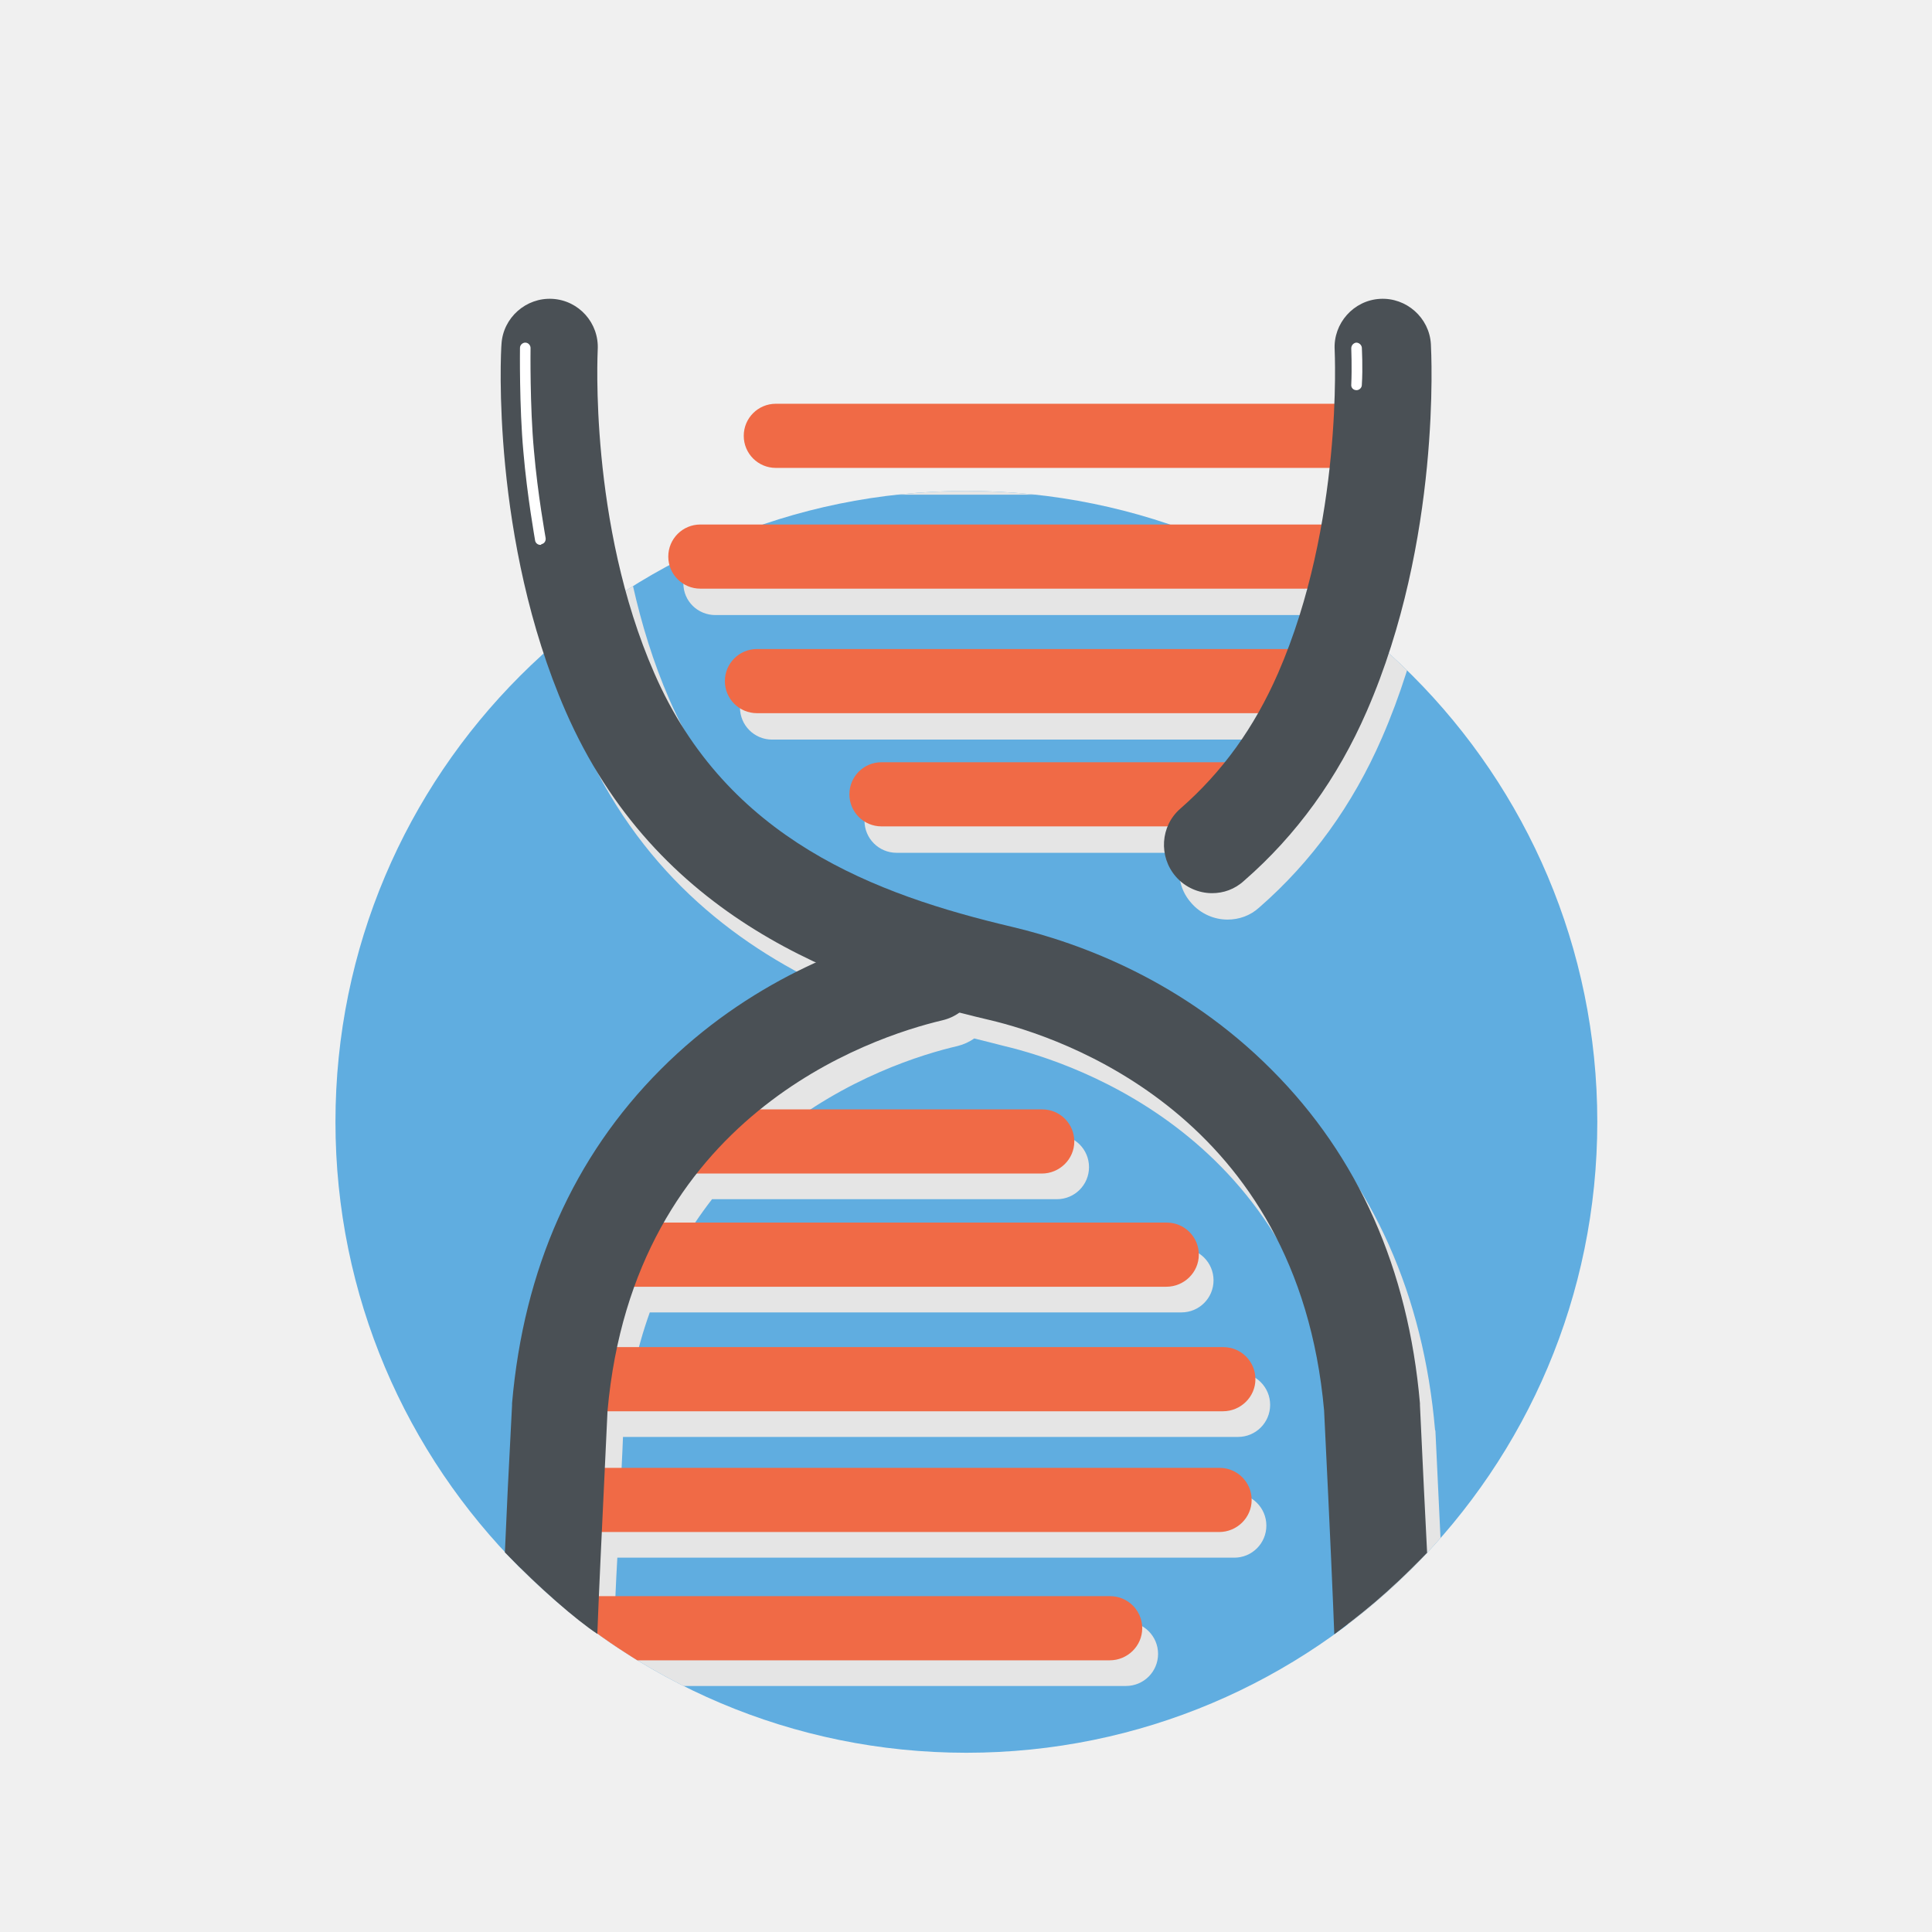
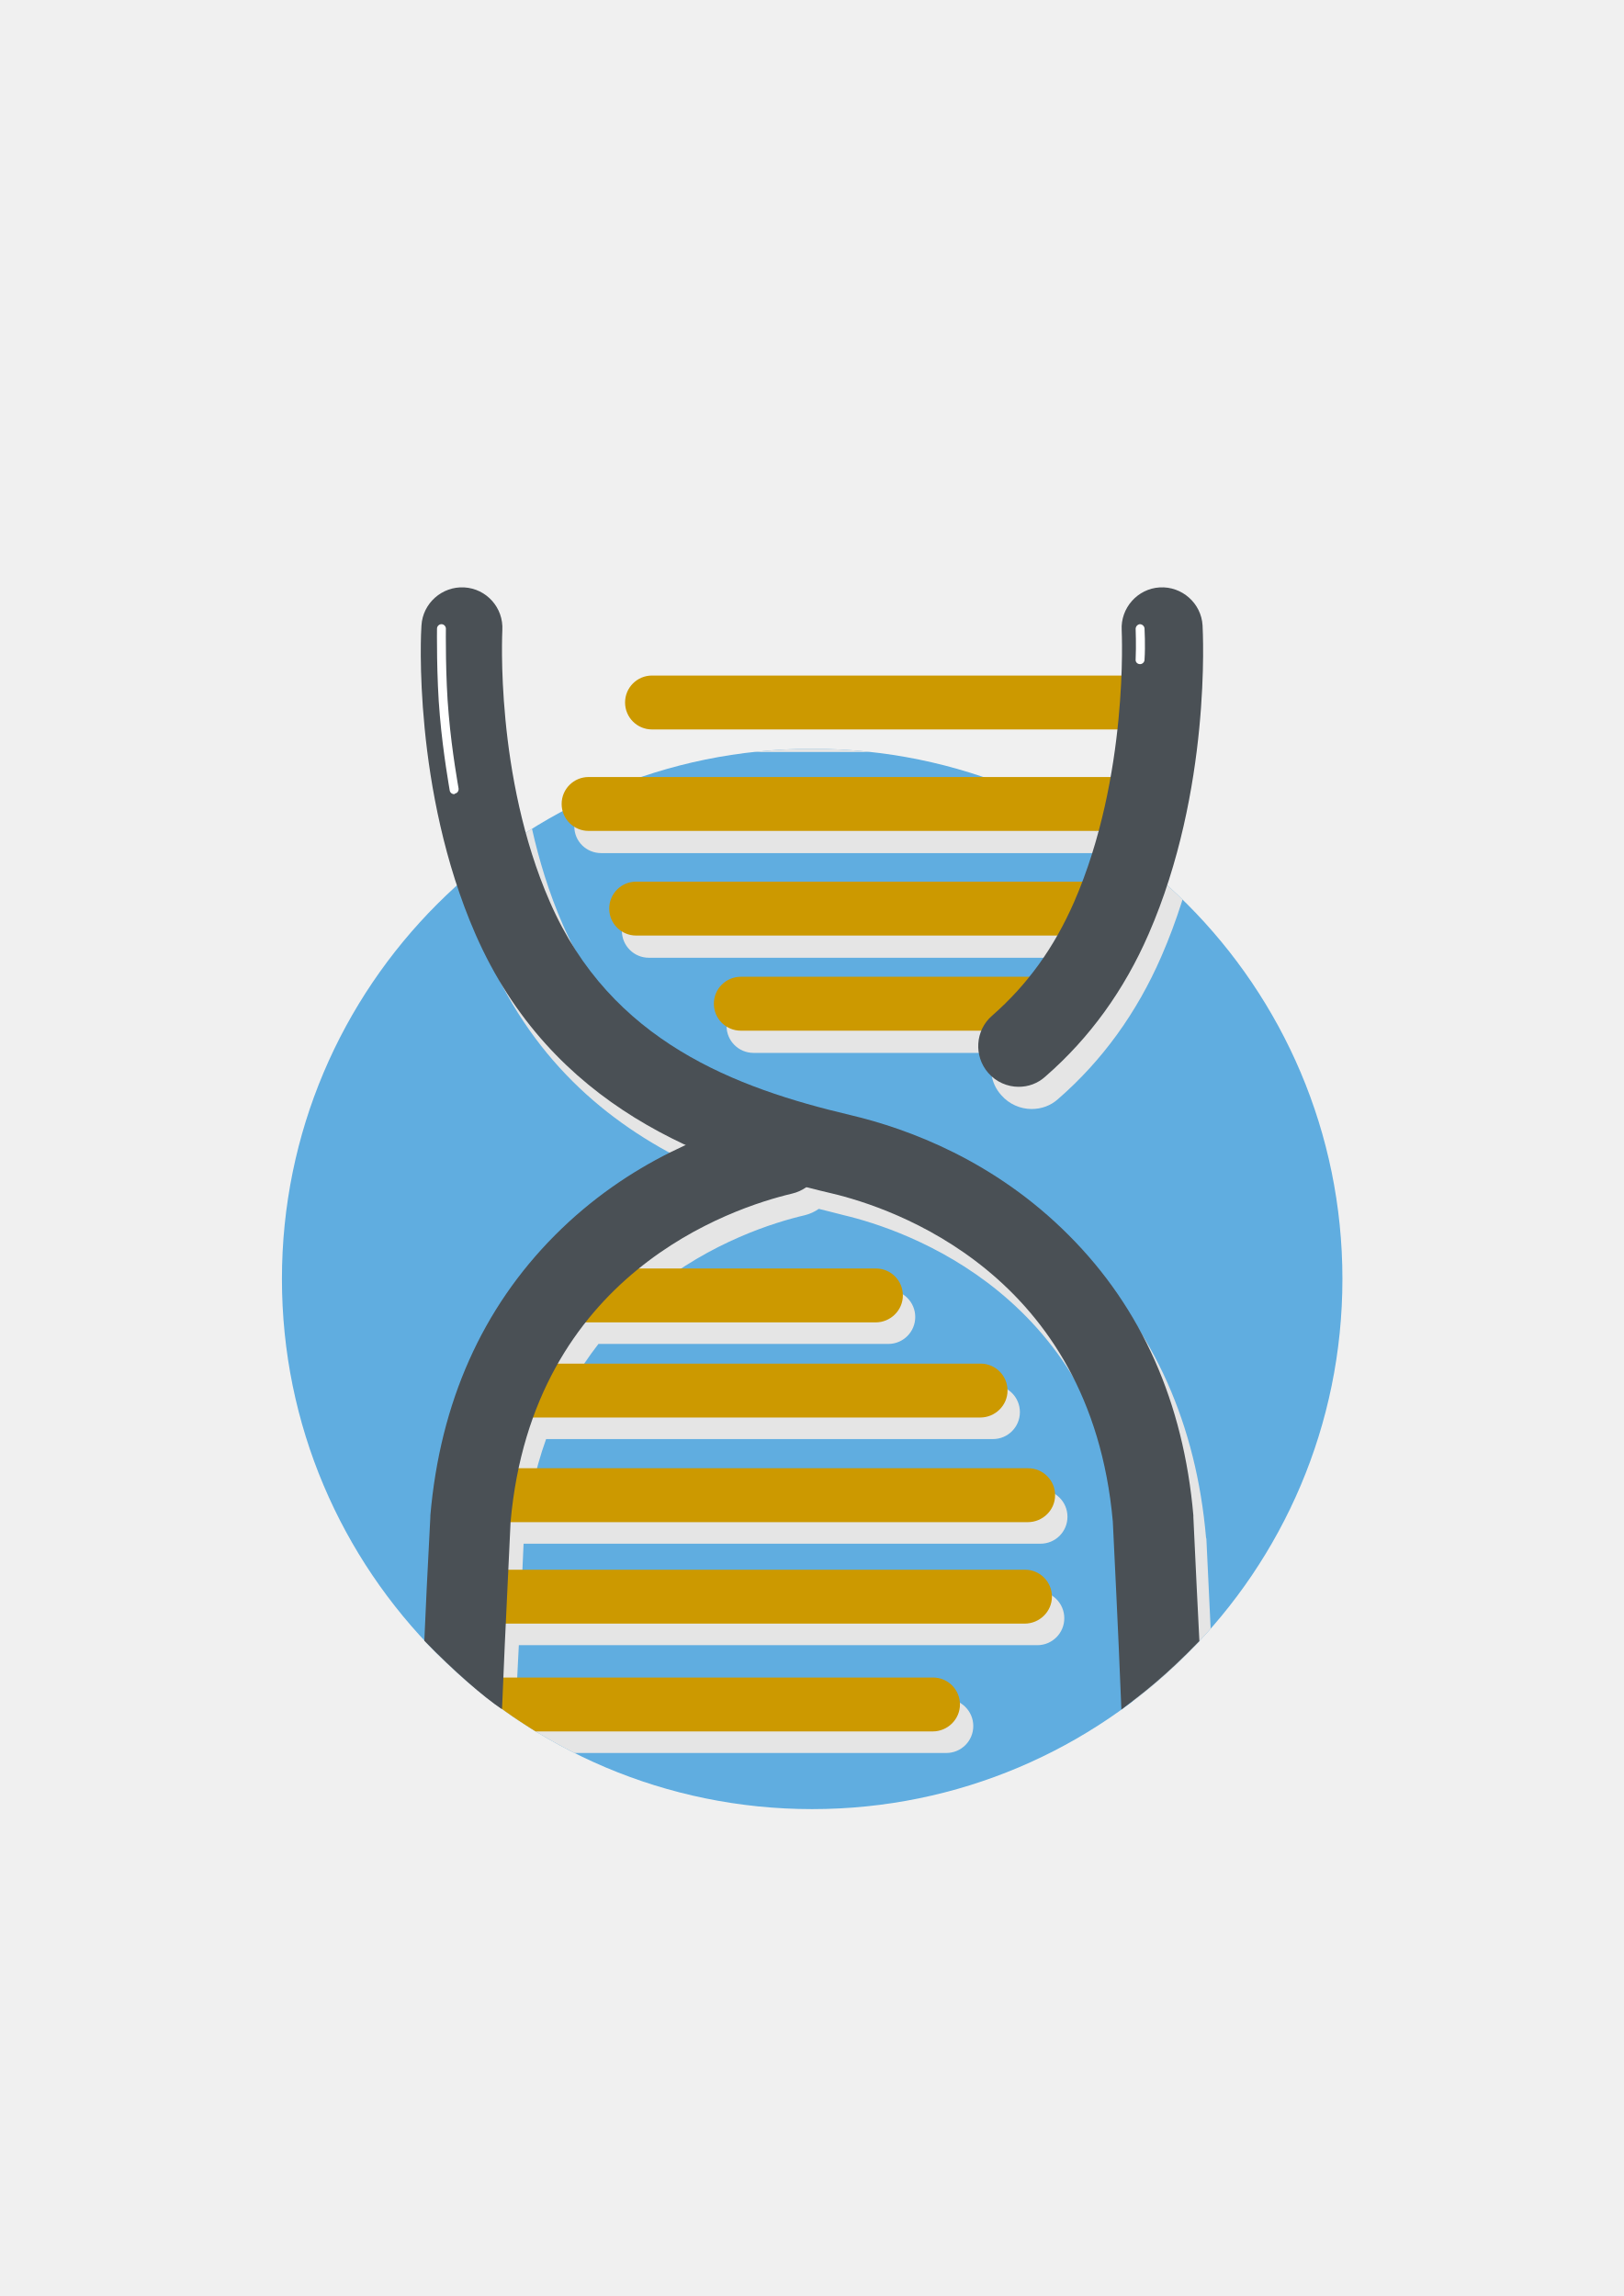
- <svg xmlns="http://www.w3.org/2000/svg" xmlns:xlink="http://www.w3.org/1999/xlink" enable-background="new 0 0 512 512" id="Layer_2" version="1.1" viewBox="0 0 512 512" xml:space="preserve">
+ <svg xmlns="http://www.w3.org/2000/svg" xmlns:xlink="http://www.w3.org/1999/xlink" version="1.1" id="Layer_2" x="0px" y="0px" width="595.28px" height="841.89px" viewBox="0 0 595.28 841.89" enable-background="new 0 0 595.28 841.89" xml:space="preserve">
  <g>
-     <circle cx="256.1" cy="297.3" fill="#60ADE0" r="167.2" />
+     <circle fill="#60ADE0" cx="297.756" cy="468.963" r="194.396" />
    <g>
-       <defs>
-         <circle cx="256.1" cy="297.3" id="SVGID_1_" r="167.2" />
-       </defs>
-       <clipPath id="SVGID_2_">
-         <use overflow="visible" xlink:href="#SVGID_1_" />
-       </clipPath>
-       <g clip-path="url(#SVGID_2_)">
-         <path d="M380.3,378.9c-3.1-35.7-16.4-65.4-39.3-88.4c-23.3-23.4-50.4-33.5-68.9-37.9     c-36.1-8.5-75.5-23.1-94.7-67.2c-17.3-39.7-15-85.2-15-85.7c0.4-7-5-13.1-12-13.5c-7-0.4-13.1,5-13.5,12     c-0.1,2.1-2.8,51.9,17,97.3c15,34.5,39.9,54.3,66.2,66.5c-13.4,6.1-27.8,15.1-41,28.3c-23,23-36.2,52.8-39.3,88.4l0,0.5     c-2.9,59.6-3,67-3,67.6c0,7,5.7,12.8,12.8,12.8s12.8-5.7,12.8-12.7c0,0,0,0,0-0.1h136c4.7,0,8.5-3.8,8.5-8.5s-3.8-8.5-8.5-8.5     H162.8c0.2-4.4,0.4-10,0.8-17h163.5c4.7,0,8.5-3.8,8.5-8.5s-3.8-8.5-8.5-8.5H164.4c0.2-4.6,0.5-9.6,0.7-15h163     c4.7,0,8.5-3.8,8.5-8.5s-3.8-8.5-8.5-8.5H167.7c1.2-5.7,2.7-11,4.5-16h140.9c4.7,0,8.5-3.8,8.5-8.5s-3.8-8.5-8.5-8.5H180     c2.7-4.7,5.6-9,8.7-13h91.4c4.7,0,8.5-3.8,8.5-8.5s-3.8-8.5-8.5-8.5h-74.6c18.7-15.2,38.8-21.4,48.3-23.6c1.6-0.4,3.1-1.1,4.4-2     c2.7,0.7,5.3,1.3,7.9,2c19,4.5,81.7,25.2,88.7,103.5c2.9,58.2,3,65.9,3,66.1c0,7,5.7,12.8,12.8,12.8s12.8-5.7,12.8-12.8     c0-0.6-0.1-8-3-67.6L380.3,378.9z" fill="#E5E5E5" />
-         <path d="M189.6,163h160.9c-1.4,5.3-3.1,10.7-5.1,16H204.6c-4.7,0-8.5,3.8-8.5,8.5s3.8,8.5,8.5,8.5h132.9     c-2.6,4.6-5.6,9-8.8,13h-91.1c-4.7,0-8.5,3.8-8.5,8.5s3.8,8.5,8.5,8.5h75.9c-1.8,4.4-1.2,9.5,2.2,13.3c2.5,2.9,6.1,4.4,9.6,4.4     c3,0,6-1,8.4-3.2c13.9-12.1,24.8-27.2,32.5-44.9c19.8-45.4,17.2-95.2,17-97.3c-0.4-7-6.4-12.4-13.5-12c-7,0.4-12.4,6.4-12,13.5     c0,0.2,0.3,5.6,0,14.3H209.6c-4.7,0-8.5,3.8-8.5,8.5s3.8,8.5,8.5,8.5h146.8c-0.5,4.7-1.2,9.7-2.1,15H189.6     c-4.7,0-8.5,3.8-8.5,8.5S184.9,163,189.6,163z" fill="#E5E5E5" />
+       <g>
+         <defs>
+           <circle id="SVGID_1_" cx="297.756" cy="468.963" r="194.396" />
+         </defs>
+         <clipPath id="SVGID_2_">
+           <use xlink:href="#SVGID_1_" overflow="visible" />
+         </clipPath>
+         <g clip-path="url(#SVGID_2_)">
+           <path fill="#E5E5E5" d="M442.158,563.835c-3.604-41.507-19.068-76.038-45.692-102.779      c-27.09-27.206-58.598-38.949-80.107-44.065c-41.972-9.883-87.781-26.857-110.104-78.13      c-20.114-46.157-17.44-99.058-17.44-99.64c0.465-8.139-5.813-15.231-13.952-15.696c-8.139-0.465-15.231,5.813-15.696,13.952      c-0.116,2.442-3.255,60.342,19.765,113.126c17.44,40.112,46.39,63.132,76.968,77.317c-15.58,7.092-32.322,17.556-47.669,32.903      c-26.741,26.741-42.088,61.388-45.692,102.779v0.581c-3.372,69.294-3.488,77.898-3.488,78.596      c0,8.139,6.627,14.882,14.882,14.882s14.882-6.627,14.882-14.766c0,0,0,0,0-0.116h158.121c5.465,0,9.883-4.418,9.883-9.883      c0-5.465-4.418-9.883-9.883-9.883H189.28c0.233-5.116,0.465-11.627,0.93-19.765h190.094c5.465,0,9.883-4.418,9.883-9.883      s-4.418-9.883-9.883-9.883H191.141c0.233-5.348,0.581-11.161,0.814-17.44h189.513c5.465,0,9.883-4.418,9.883-9.883      c0-5.464-4.418-9.883-9.883-9.883h-186.49c1.395-6.627,3.139-12.789,5.232-18.602h163.818c5.465,0,9.883-4.418,9.883-9.883      c0-5.465-4.418-9.883-9.883-9.883h-154.75c3.139-5.465,6.511-10.464,10.115-15.115H325.66c5.465,0,9.883-4.418,9.883-9.883      c0-5.465-4.418-9.883-9.883-9.883h-86.734c21.742-17.672,45.111-24.881,56.156-27.439c1.86-0.465,3.604-1.279,5.116-2.325      c3.139,0.814,6.162,1.511,9.185,2.325c22.09,5.232,94.989,29.299,103.128,120.335c3.372,67.667,3.488,76.619,3.488,76.852      c0,8.139,6.627,14.882,14.882,14.882s14.882-6.627,14.882-14.882c0-0.698-0.116-9.301-3.488-78.596L442.158,563.835z" />
+           <path fill="#E5E5E5" d="M220.44,312.818h187.071c-1.628,6.162-3.604,12.44-5.93,18.603H237.879      c-5.464,0-9.883,4.418-9.883,9.883s4.418,9.883,9.883,9.883h154.517c-3.023,5.348-6.511,10.464-10.231,15.115H276.247      c-5.464,0-9.883,4.418-9.883,9.883s4.418,9.883,9.883,9.883h88.246c-2.093,5.116-1.395,11.045,2.558,15.463      c2.907,3.372,7.092,5.116,11.162,5.116c3.488,0,6.976-1.163,9.766-3.72c16.161-14.068,28.834-31.624,37.786-52.203      c23.021-52.785,19.998-110.685,19.765-113.126c-0.465-8.139-7.441-14.417-15.696-13.952      c-8.139,0.465-14.417,7.441-13.952,15.696c0,0.233,0.349,6.511,0,16.626H243.693c-5.464,0-9.883,4.418-9.883,9.883      c0,5.465,4.418,9.883,9.883,9.883h170.678c-0.581,5.464-1.395,11.278-2.442,17.44H220.44c-5.464,0-9.883,4.418-9.883,9.883      S214.975,312.818,220.44,312.818z" />
+         </g>
      </g>
    </g>
    <g>
-       <path d="M353.6,433.1c-0.3-8-1-24.7-2.7-59.3c-7-78.3-69.6-99-88.7-103.5c-39.7-9.3-88.4-27.1-112.3-81.8    c-19.8-45.4-17.2-95.2-17-97.3c0.4-7,6.5-12.4,13.5-12c7,0.4,12.4,6.4,12,13.5l0,0c0,0.5-2.4,46,15,85.7    c19.2,44.1,58.7,58.7,94.7,67.2c18.6,4.4,45.6,14.5,68.9,37.9c23,23,36.2,52.8,39.3,88.4l0,0.5c0.8,16.9,1.4,29.6,1.9,39.1    C367.3,422.8,360,428.3,353.6,433.1z" fill="#4A5055" />
-       <path d="M334.1,219H233.6c-4.7,0-8.5-3.8-8.5-8.5s3.8-8.5,8.5-8.5h100.6c4.7,0,8.5,3.8,8.5,8.5    S338.8,219,334.1,219z" fill="#F06A46" />
-       <path d="M343.1,189H200.6c-4.7,0-8.5-3.8-8.5-8.5s3.8-8.5,8.5-8.5h142.6c4.7,0,8.5,3.8,8.5,8.5    S347.8,189,343.1,189z" fill="#F06A46" />
-       <path d="M361.1,156H185.6c-4.7,0-8.5-3.8-8.5-8.5s3.8-8.5,8.5-8.5h175.6c4.7,0,8.5,3.8,8.5,8.5    S365.8,156,361.1,156z" fill="#F06A46" />
-       <path d="M361.1,124H205.6c-4.7,0-8.5-3.8-8.5-8.5s3.8-8.5,8.5-8.5h155.6c4.7,0,8.5,3.8,8.5,8.5    S365.8,124,361.1,124z" fill="#F06A46" />
-       <path d="M276.1,311H175.6c-4.7,0-8.5-3.8-8.5-8.5s3.8-8.5,8.5-8.5h100.6c4.7,0,8.5,3.8,8.5,8.5    S280.8,311,276.1,311z" fill="#F06A46" />
-       <path d="M309.1,341H166.6c-4.7,0-8.5-3.8-8.5-8.5s3.8-8.5,8.5-8.5h142.6c4.7,0,8.5,3.8,8.5,8.5    S313.8,341,309.1,341z" fill="#F06A46" />
-       <path d="M294.1,440H168.9c0,0-9-5.5-13.8-9.6c-5.1-4.4-6-7.4-3.5-7.4h142.6c4.7,0,8.5,3.8,8.5,8.5    S298.8,440,294.1,440z" fill="#F06A46" />
-       <path d="M324.1,374H148.6c-4.7,0-8.5-3.8-8.5-8.5s3.8-8.5,8.5-8.5h175.6c4.7,0,8.5,3.8,8.5,8.5    S328.8,374,324.1,374z" fill="#F06A46" />
-       <path d="M323.1,406H148.6c-4.7,0-8.5-3.8-8.5-8.5s3.8-8.5,8.5-8.5h174.6c4.7,0,8.5,3.8,8.5,8.5    S327.8,406,323.1,406z" fill="#F06A46" />
-       <path d="M133.8,411.4c0.4-9.5,1-22.2,1.9-39l0-0.5c3.1-35.7,16.4-65.4,39.3-88.4c23.3-23.4,50.4-33.5,68.9-37.9    c6.9-1.6,13.7,2.6,15.3,9.5c1.6,6.9-2.6,13.7-9.5,15.3c-19,4.5-81.7,25.2-88.7,103.5c-1.6,33.4-2.4,50.8-2.7,59.1    C152.7,429.3,143.1,421,133.8,411.4z" fill="#4A5055" />
-       <path d="M321.2,236.7c-3.5,0-7.1-1.5-9.6-4.4c-4.6-5.3-4.1-13.4,1.2-18c11.2-9.8,19.6-21.5,25.9-35.9    c17.3-39.7,15-85.2,15-85.7c-0.4-7,5-13.1,12-13.5c7-0.4,13.1,5,13.5,12c0.1,2.1,2.8,51.9-17,97.3c-7.7,17.7-18.6,32.8-32.5,44.9    C327.2,235.7,324.2,236.7,321.2,236.7z" fill="#4A5055" />
+       <path fill="#4A5055" d="M411.115,626.851c-0.349-9.301-1.163-28.718-3.139-68.945c-8.139-91.036-80.921-115.103-103.128-120.335    c-46.157-10.813-102.779-31.508-130.566-95.105c-23.021-52.785-19.998-110.685-19.765-113.126    c0.465-8.139,7.557-14.417,15.696-13.952c8.139,0.465,14.417,7.441,13.952,15.696l0,0c0,0.581-2.79,53.482,17.44,99.64    c22.323,51.273,68.248,68.248,110.104,78.13c21.625,5.116,53.017,16.859,80.107,44.065    c26.741,26.741,42.088,61.388,45.692,102.779v0.581c0.93,19.649,1.628,34.415,2.209,45.46    C427.044,614.876,418.556,621.271,411.115,626.851z" />
+       <path fill="#CC9900" d="M388.443,377.927H271.597c-5.464,0-9.883-4.418-9.883-9.883c0-5.465,4.418-9.883,9.883-9.883H388.56    c5.465,0,9.883,4.418,9.883,9.883C398.442,373.509,393.908,377.927,388.443,377.927z" />
+       <path fill="#CC9900" d="M398.907,343.047H233.229c-5.464,0-9.883-4.418-9.883-9.883s4.418-9.883,9.883-9.883h165.795    c5.465,0,9.883,4.418,9.883,9.883S404.372,343.047,398.907,343.047z" />
+       <path fill="#CC9900" d="M419.835,304.679H215.789c-5.464,0-9.883-4.418-9.883-9.883c0-5.464,4.418-9.883,9.883-9.883h204.162    c5.465,0,9.883,4.418,9.883,9.883C429.834,300.261,425.3,304.679,419.835,304.679z" />
+       <path fill="#CC9900" d="M419.835,267.474H239.042c-5.464,0-9.883-4.418-9.883-9.883s4.418-9.883,9.883-9.883h180.909    c5.465,0,9.883,4.418,9.883,9.883S425.3,267.474,419.835,267.474z" />
+       <path fill="#CC9900" d="M321.009,484.891H204.162c-5.464,0-9.883-4.418-9.883-9.883c0-5.464,4.418-9.883,9.883-9.883h116.963    c5.465,0,9.883,4.418,9.883,9.883C331.008,480.473,326.474,484.891,321.009,484.891z" />
+       <path fill="#CC9900" d="M359.377,519.771H193.699c-5.464,0-9.883-4.418-9.883-9.883s4.418-9.883,9.883-9.883h165.795    c5.465,0,9.883,4.418,9.883,9.883S364.842,519.771,359.377,519.771z" />
+       <path fill="#CC9900" d="M341.937,634.874H196.373c0,0-10.464-6.395-16.045-11.161c-5.93-5.116-6.976-8.604-4.069-8.604h165.795    c5.465,0,9.883,4.418,9.883,9.883C351.936,630.456,347.402,634.874,341.937,634.874z" />
+       <path fill="#CC9900" d="M376.817,558.138H172.771c-5.464,0-9.883-4.418-9.883-9.883c0-5.464,4.418-9.883,9.883-9.883h204.162    c5.464,0,9.883,4.418,9.883,9.883C386.816,553.72,382.281,558.138,376.817,558.138z" />
+       <path fill="#CC9900" d="M375.654,595.343H172.771c-5.464,0-9.883-4.418-9.883-9.883s4.418-9.883,9.883-9.883h203    c5.465,0,9.883,4.418,9.883,9.883S381.119,595.343,375.654,595.343z" />
+       <path fill="#4A5055" d="M155.563,601.622c0.465-11.045,1.163-25.811,2.209-45.344v-0.581    c3.604-41.507,19.068-76.038,45.692-102.779c27.09-27.206,58.598-38.949,80.107-44.065c8.022-1.86,15.928,3.023,17.789,11.045    c1.86,8.022-3.023,15.928-11.045,17.789c-22.09,5.232-94.989,29.299-103.128,120.335c-1.86,38.833-2.79,59.063-3.139,68.713    C177.538,622.433,166.376,612.783,155.563,601.622z" />
+       <path fill="#4A5055" d="M373.445,398.506c-4.069,0-8.255-1.744-11.161-5.116c-5.348-6.162-4.767-15.58,1.395-20.928    c13.022-11.394,22.788-24.997,30.113-41.739c20.114-46.157,17.44-99.058,17.44-99.64c-0.465-8.139,5.813-15.231,13.952-15.696    c8.139-0.465,15.231,5.813,15.696,13.952c0.116,2.442,3.255,60.342-19.765,113.126c-8.952,20.579-21.625,38.135-37.786,52.203    C380.421,397.343,376.933,398.506,373.445,398.506z" />
    </g>
-     <path d="M143.2,144.4c-0.7,0-1.3-0.5-1.4-1.2c0-0.1-2.1-11.7-3.1-23.5c-1.1-12-0.9-27.4-0.9-27.5   c0-0.8,0.7-1.4,1.4-1.4c0.8,0,1.4,0.7,1.4,1.4c0,0.2-0.2,15.4,0.9,27.2c1,11.7,3.1,23.1,3.1,23.2c0.1,0.8-0.4,1.5-1.1,1.6   C143.4,144.4,143.3,144.4,143.2,144.4z" fill="#FFFFFF" />
-     <path d="M359.5,103.4C359.5,103.4,359.4,103.4,359.5,103.4c-0.9,0-1.5-0.7-1.4-1.5c0.2-4.4,0-9.6,0-9.6   c0-0.8,0.6-1.4,1.3-1.5c0.8,0,1.4,0.6,1.5,1.3c0,0.2,0.3,5.4,0,9.9C360.9,102.8,360.2,103.4,359.5,103.4z" fill="#FFFFFF" />
+     <path fill="#FFFFFF" d="M166.492,291.193c-0.814,0-1.511-0.581-1.628-1.395c0-0.116-2.442-13.603-3.604-27.322   c-1.279-13.952-1.046-31.857-1.046-31.973c0-0.93,0.814-1.628,1.628-1.628c0.93,0,1.628,0.814,1.628,1.628   c0,0.233-0.233,17.905,1.046,31.624c1.163,13.603,3.604,26.857,3.604,26.974c0.116,0.93-0.465,1.744-1.279,1.86   C166.725,291.193,166.609,291.193,166.492,291.193z" />
+     <path fill="#FFFFFF" d="M417.975,243.524C417.975,243.524,417.859,243.524,417.975,243.524c-1.046,0-1.744-0.814-1.628-1.744   c0.233-5.116,0-11.161,0-11.161c0-0.93,0.698-1.628,1.511-1.744c0.93,0,1.628,0.698,1.744,1.511c0,0.233,0.349,6.278,0,11.51   C419.603,242.826,418.789,243.524,417.975,243.524z" />
  </g>
</svg>
